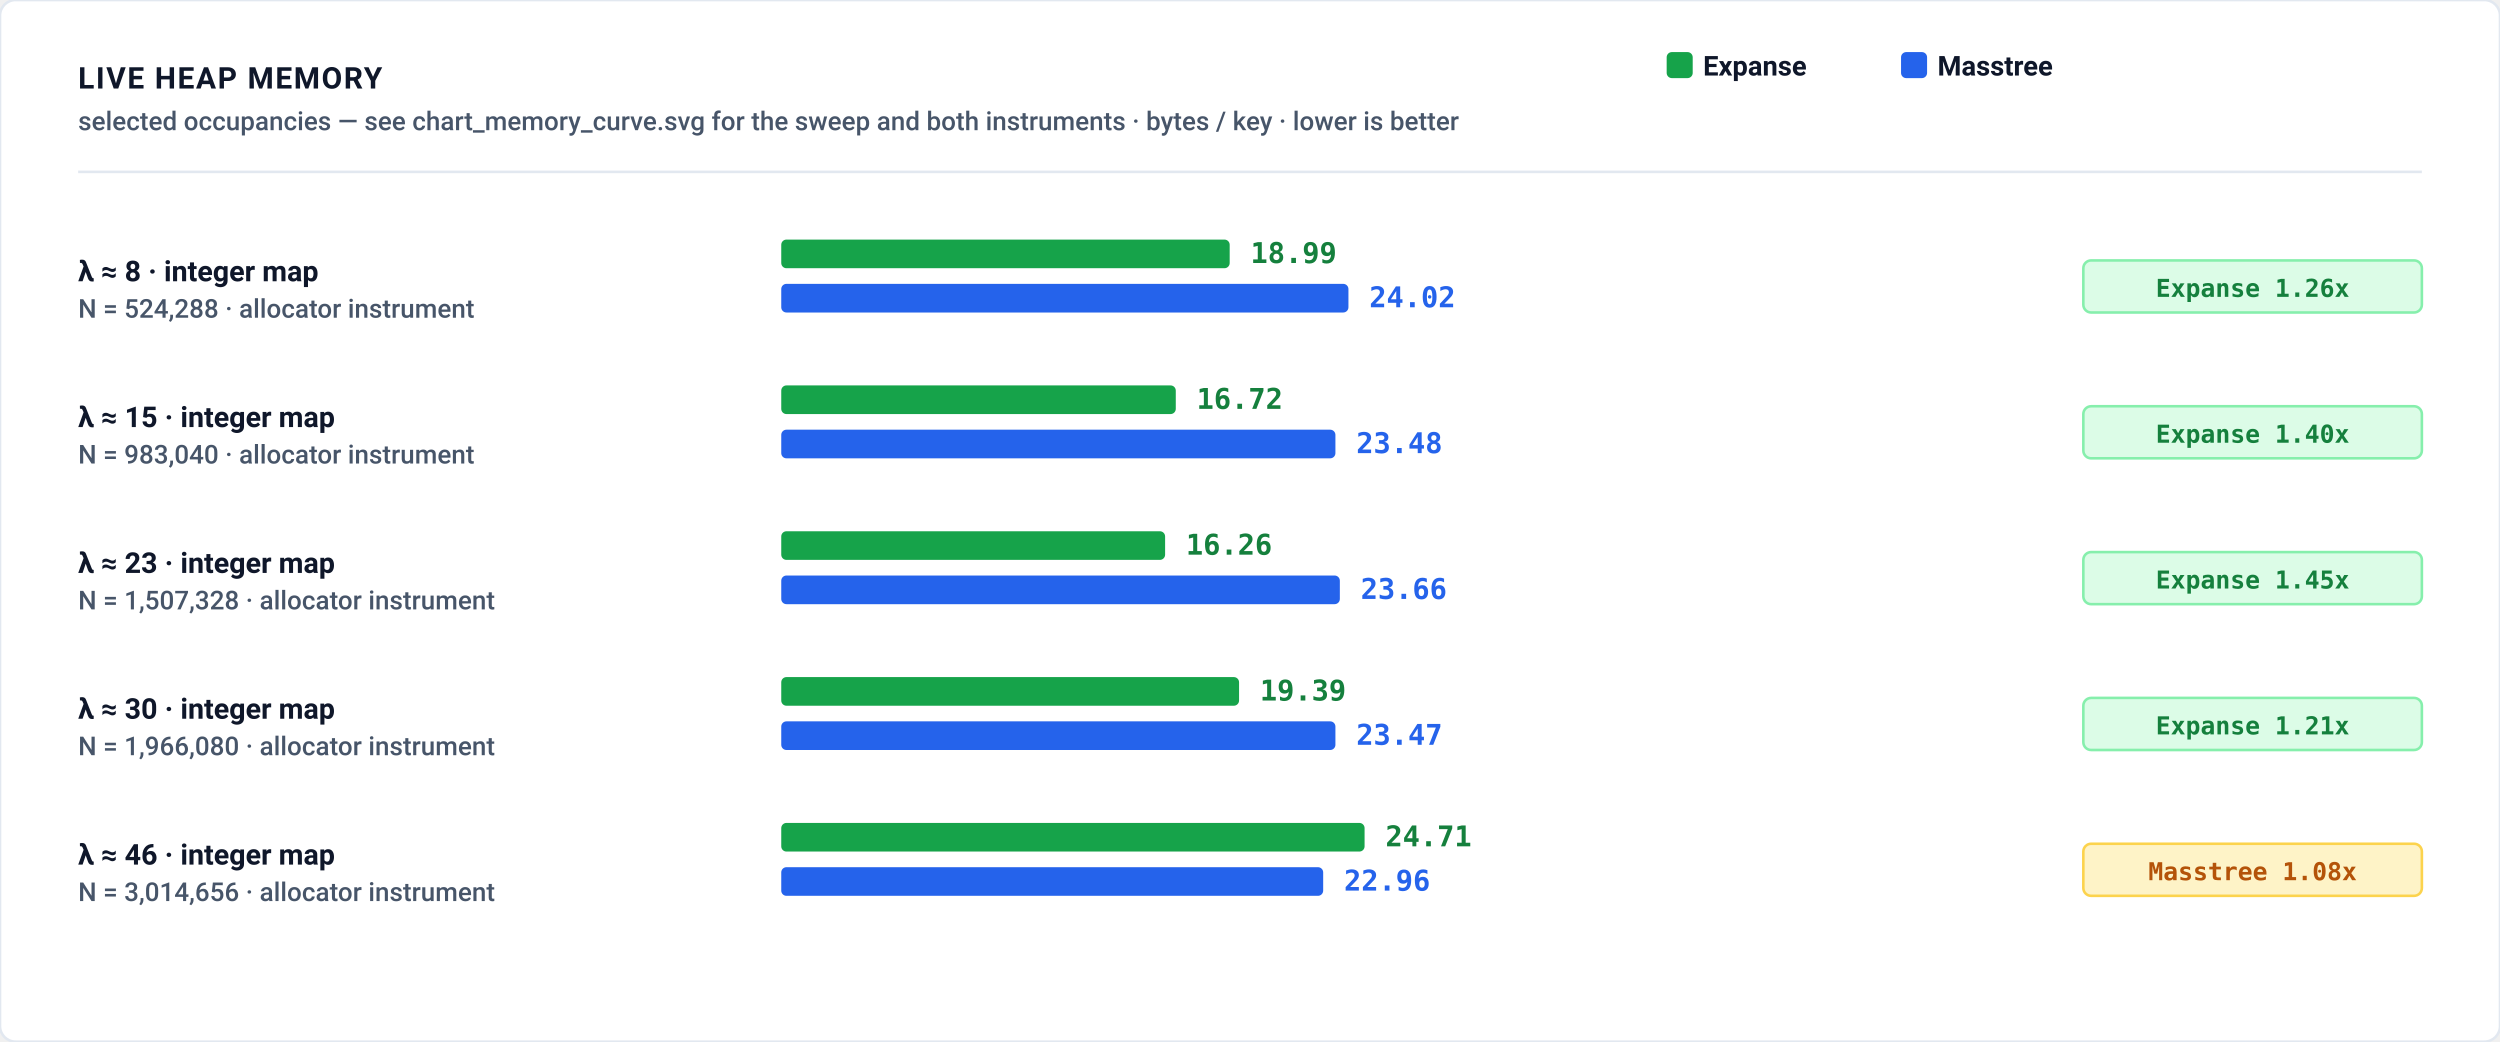
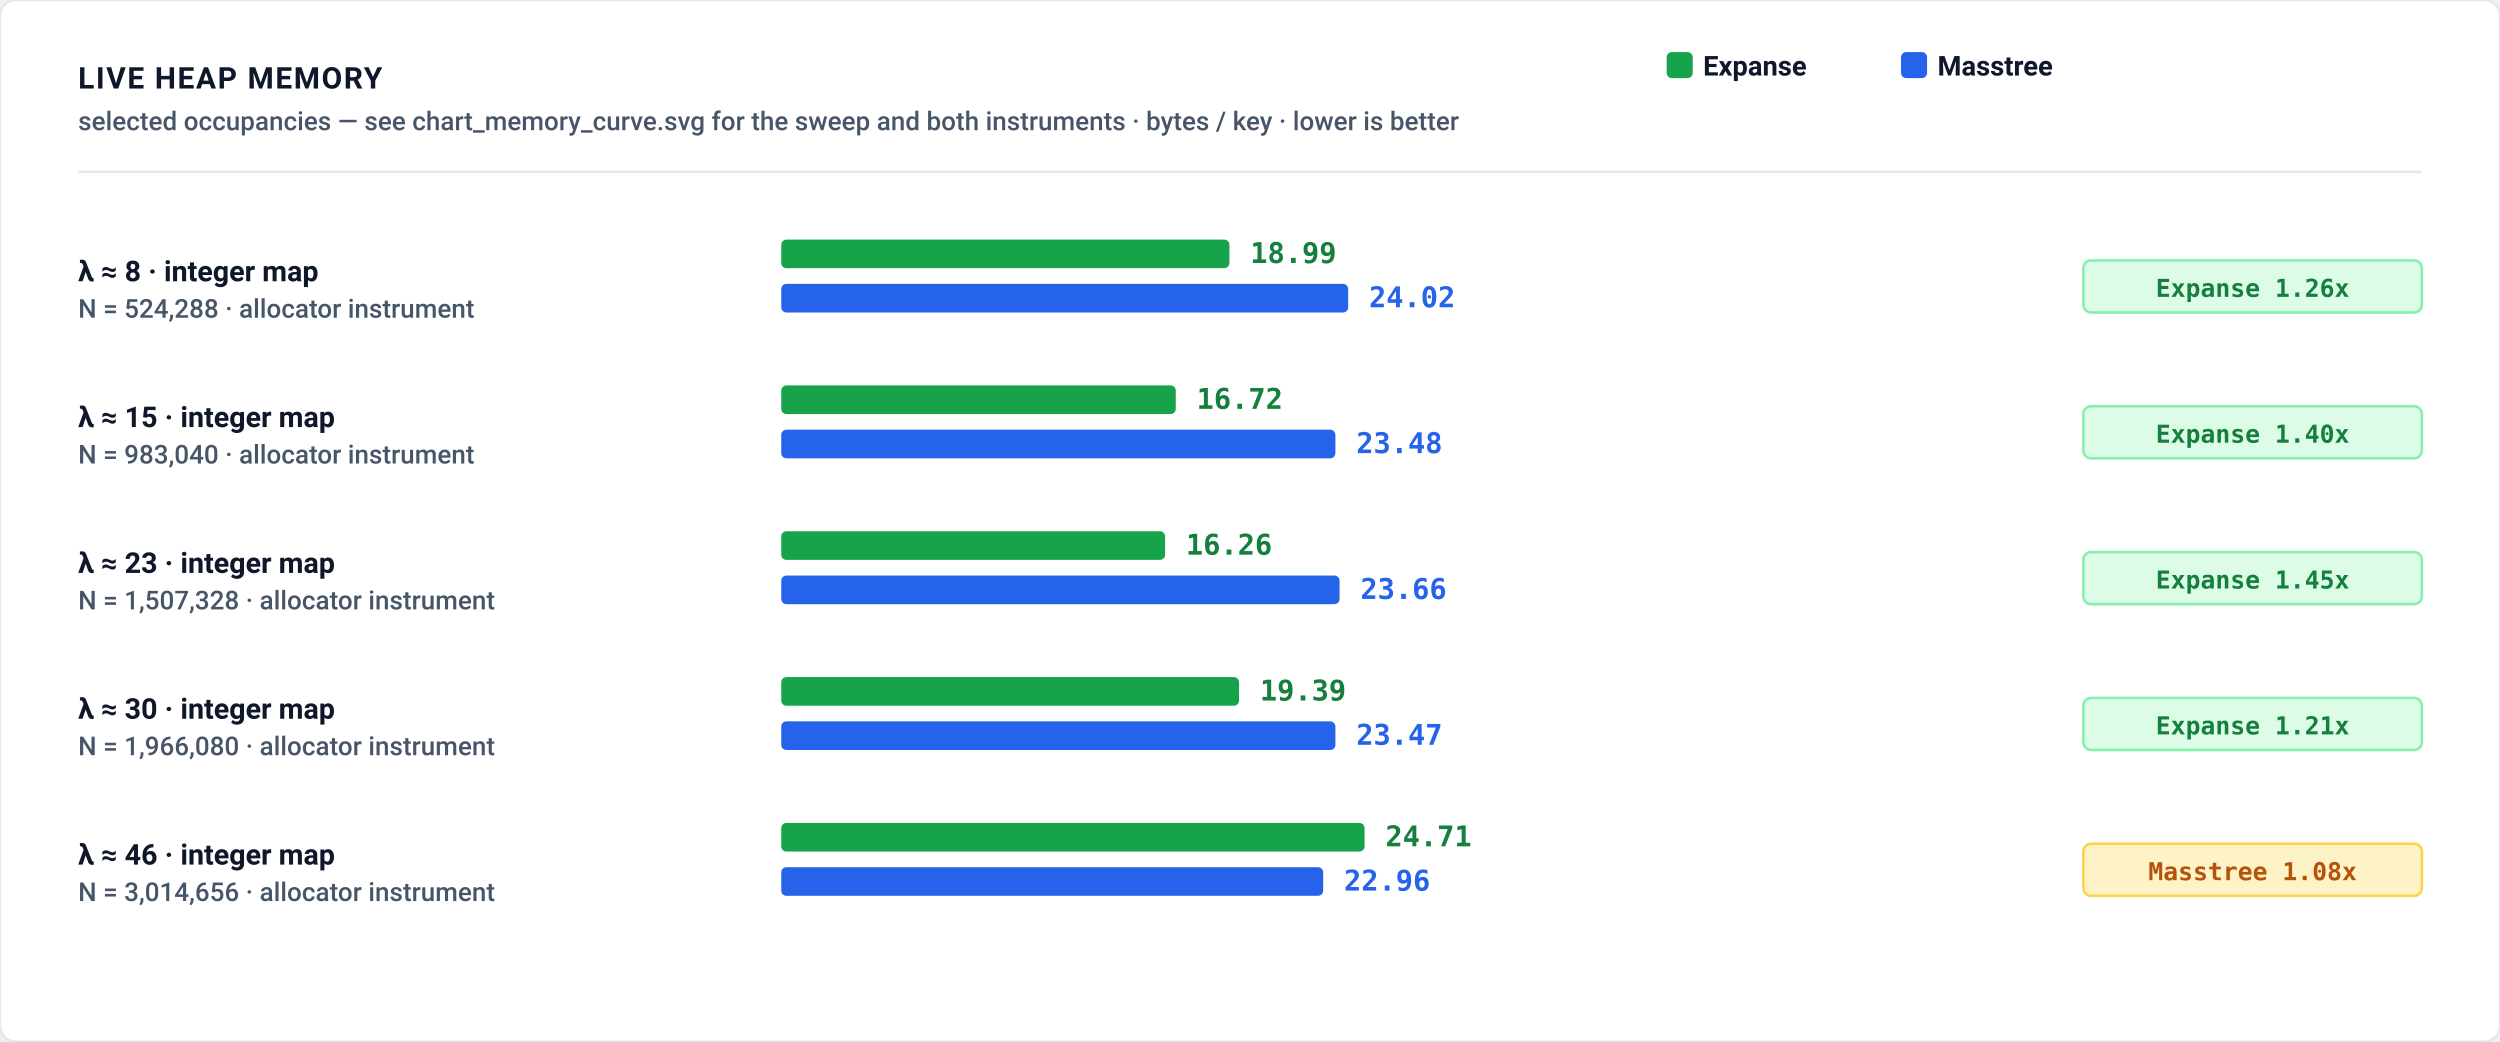
<svg xmlns="http://www.w3.org/2000/svg" role="img" viewBox="0 0 960 400" width="100%" height="100%">
  <defs>
    <style>
      .bg { fill: #ffffff; }
      .border { stroke: #e2e8f0; stroke-width: 1px; fill: none; }
      .grid { stroke: #f1f5f9; stroke-width: 1px; stroke-dasharray: 2,3; }
      .axis { stroke: #cbd5e1; stroke-width: 1.5px; }
      .divider { stroke: #e2e8f0; stroke-width: 1px; }

      .t-title { font-family: -apple-system, BlinkMacSystemFont, "Segoe UI", Roboto, Helvetica, Arial, sans-serif; font-size: 11.5px; font-weight: 700; letter-spacing: 0.6px; fill: #0f172a; text-transform: uppercase; }
      .t-sub { font-family: -apple-system, BlinkMacSystemFont, "Segoe UI", Roboto, Helvetica, Arial, sans-serif; font-size: 10px; font-weight: 500; fill: #475569; }
      .t-unit { font-family: ui-monospace, SFMono-Regular, Menlo, Monaco, Consolas, monospace; font-size: 10px; font-weight: 600; fill: #475569; }
      .t-axis-label { font-family: ui-monospace, SFMono-Regular, Menlo, Monaco, Consolas, monospace; font-size: 9.5px; font-weight: 500; fill: #64748b; }
      .t-bar-label { font-family: -apple-system, BlinkMacSystemFont, "Segoe UI", Roboto, Helvetica, Arial, sans-serif; font-size: 11px; font-weight: 700; fill: #0f172a; }
      .t-legend { font-family: -apple-system, BlinkMacSystemFont, "Segoe UI", Roboto, Helvetica, Arial, sans-serif; font-size: 10.5px; font-weight: 600; fill: #0f172a; }

      .t-val-accent { font-family: ui-monospace, SFMono-Regular, Menlo, Monaco, Consolas, monospace; font-size: 11px; font-weight: 700; fill: #15803d; }
      .t-val-blue { font-family: ui-monospace, SFMono-Regular, Menlo, Monaco, Consolas, monospace; font-size: 11px; font-weight: 600; fill: #2563eb; }
      .t-note { font-family: -apple-system, BlinkMacSystemFont, "Segoe UI", Roboto, Helvetica, Arial, sans-serif; font-size: 9.5px; font-weight: 500; fill: #64748b; }

      .b-expanse { fill: #16a34a; }
      .b-art { fill: #2563eb; }
      .b-masstree { fill: #2563eb; }
      .b-btree { fill: #d97706; }
      .b-hashmap { fill: #7c3aed; }

      .badge-win { fill: #dcfce7; stroke: #86efac; stroke-width: 1px; }
      .badge-win-text { font-family: ui-monospace, SFMono-Regular, Menlo, Monaco, Consolas, monospace; font-size: 9.5px; font-weight: 700; fill: #15803d; text-anchor: middle; }
      .badge-loss { fill: #fef3c7; stroke: #fcd34d; stroke-width: 1px; }
      .badge-loss-text { font-family: ui-monospace, SFMono-Regular, Menlo, Monaco, Consolas, monospace; font-size: 9.5px; font-weight: 700; fill: #b45309; text-anchor: middle; }

      @media (prefers-color-scheme: dark) {
        .bg { fill: #0d1117; }
        .border { stroke: #30363d; }
        .grid { stroke: #21262d; }
        .axis { stroke: #484f58; }
        .divider { stroke: #21262d; }
        .t-title { fill: #f0f6fc; }
        .t-sub { fill: #94a3b8; }
        .t-unit { fill: #94a3b8; }
        .t-axis-label { fill: #94a3b8; }
        .t-bar-label { fill: #f8fafc; }
        .t-legend { fill: #f8fafc; }
        .t-val-accent { fill: #4ade80; }
        .t-val-blue { fill: #38bdf8; }
        .t-note { fill: #94a3b8; }
        .b-expanse { fill: #22c55e; }
        .b-art { fill: #3b82f6; }
        .b-masstree { fill: #3b82f6; }
        .b-btree { fill: #f59e0b; }
        .b-hashmap { fill: #a855f7; }
        .badge-win { fill: #052e16; stroke: #166534; }
        .badge-win-text { fill: #4ade80; }
        .badge-loss { fill: #451a03; stroke: #92400e; }
        .badge-loss-text { fill: #fbbf24; }
      }

      :root[data-theme="dark"] .bg, [data-theme="dark"] .bg { fill: #0d1117; }
      :root[data-theme="dark"] .border, [data-theme="dark"] .border { stroke: #30363d; }
      :root[data-theme="dark"] .grid, [data-theme="dark"] .grid { stroke: #21262d; }
      :root[data-theme="dark"] .axis, [data-theme="dark"] .axis { stroke: #484f58; }
      :root[data-theme="dark"] .divider, [data-theme="dark"] .divider { stroke: #21262d; }
      :root[data-theme="dark"] .t-title, [data-theme="dark"] .t-title { fill: #f0f6fc; }
      :root[data-theme="dark"] .t-sub, [data-theme="dark"] .t-sub { fill: #94a3b8; }
      :root[data-theme="dark"] .t-unit, [data-theme="dark"] .t-unit { fill: #94a3b8; }
      :root[data-theme="dark"] .t-axis-label, [data-theme="dark"] .t-axis-label { fill: #94a3b8; }
      :root[data-theme="dark"] .t-bar-label, [data-theme="dark"] .t-bar-label { fill: #f8fafc; }
      :root[data-theme="dark"] .t-legend, [data-theme="dark"] .t-legend { fill: #f8fafc; }
      :root[data-theme="dark"] .t-val-accent, [data-theme="dark"] .t-val-accent { fill: #4ade80; }
      :root[data-theme="dark"] .t-val-blue, [data-theme="dark"] .t-val-blue { fill: #38bdf8; }
      :root[data-theme="dark"] .t-note, [data-theme="dark"] .t-note { fill: #94a3b8; }
      :root[data-theme="dark"] .b-expanse, [data-theme="dark"] .b-expanse { fill: #22c55e; }
      :root[data-theme="dark"] .b-art, [data-theme="dark"] .b-art { fill: #3b82f6; }
      :root[data-theme="dark"] .b-masstree, [data-theme="dark"] .b-masstree { fill: #3b82f6; }
      :root[data-theme="dark"] .b-btree, [data-theme="dark"] .b-btree { fill: #f59e0b; }
      :root[data-theme="dark"] .b-hashmap, [data-theme="dark"] .b-hashmap { fill: #a855f7; }
      :root[data-theme="dark"] .badge-win, [data-theme="dark"] .badge-win { fill: #052e16; stroke: #166534; }
      :root[data-theme="dark"] .badge-win-text, [data-theme="dark"] .badge-win-text { fill: #4ade80; }
      :root[data-theme="dark"] .badge-loss, [data-theme="dark"] .badge-loss { fill: #451a03; stroke: #92400e; }
      :root[data-theme="dark"] .badge-loss-text, [data-theme="dark"] .badge-loss-text { fill: #fbbf24; }
    </style>
  </defs>
  <rect width="100%" height="100%" class="bg" rx="6" />
  <rect width="100%" height="100%" class="border" rx="6" />
  <text x="30" y="34" class="t-title">LIVE HEAP MEMORY</text>
  <text x="30" y="50" class="t-sub">selected occupancies — see chart_memory_curve.svg for the sweep and both instruments · bytes / key · lower is better</text>
  <g transform="translate(640, 20)">
    <rect x="0" y="0" width="10" height="10" rx="2" class="b-expanse" />
    <text x="14" y="9" class="t-legend">Expanse</text>
    <rect x="90" y="0" width="10" height="10" rx="2" class="b-masstree" />
    <text x="104" y="9" class="t-legend">Masstree</text>
  </g>
  <line x1="30" y1="66" x2="930" y2="66" class="divider" />
  <text x="30" y="108" class="t-bar-label">λ ≈ 8 · integer map</text>
  <text x="30" y="122" class="t-sub">N = 524,288 · allocator instrument</text>
-   <rect x="300" y="92" width="172.2" height="11" rx="2" class="b-expanse" />
-   <text x="480.2" y="101" class="t-val-accent">18.99</text>
-   <rect x="300" y="109" width="217.8" height="11" rx="2" class="b-masstree" />
-   <text x="525.8" y="118" class="t-val-blue">24.02</text>
+   <rect x="300" y="92" width="172.1" height="11" rx="2" class="b-expanse" />
+   <text x="480.1" y="101" class="t-val-accent">18.99</text>
+   <rect x="300" y="109" width="217.7" height="11" rx="2" class="b-masstree" />
+   <text x="525.7" y="118" class="t-val-blue">24.02</text>
  <rect x="800" y="100" width="130" height="20" rx="3" class="badge-win" />
  <text x="865" y="114" class="badge-win-text">Expanse 1.26x</text>
  <text x="30" y="164" class="t-bar-label">λ ≈ 15 · integer map</text>
  <text x="30" y="178" class="t-sub">N = 983,040 · allocator instrument</text>
  <rect x="300" y="148" width="151.5" height="11" rx="2" class="b-expanse" />
  <text x="459.5" y="157" class="t-val-accent">16.72</text>
  <rect x="300" y="165" width="212.8" height="11" rx="2" class="b-masstree" />
  <text x="520.8" y="174" class="t-val-blue">23.48</text>
  <rect x="800" y="156" width="130" height="20" rx="3" class="badge-win" />
  <text x="865" y="170" class="badge-win-text">Expanse 1.40x</text>
  <text x="30" y="220" class="t-bar-label">λ ≈ 23 · integer map</text>
  <text x="30" y="234" class="t-sub">N = 1,507,328 · allocator instrument</text>
  <rect x="300" y="204" width="147.4" height="11" rx="2" class="b-expanse" />
  <text x="455.4" y="213" class="t-val-accent">16.26</text>
-   <rect x="300" y="221" width="214.5" height="11" rx="2" class="b-masstree" />
-   <text x="522.5" y="230" class="t-val-blue">23.66</text>
+   <rect x="300" y="221" width="214.4" height="11" rx="2" class="b-masstree" />
+   <text x="522.4" y="230" class="t-val-blue">23.66</text>
  <rect x="800" y="212" width="130" height="20" rx="3" class="badge-win" />
  <text x="865" y="226" class="badge-win-text">Expanse 1.45x</text>
  <text x="30" y="276" class="t-bar-label">λ ≈ 30 · integer map</text>
  <text x="30" y="290" class="t-sub">N = 1,966,080 · allocator instrument</text>
  <rect x="300" y="260" width="175.8" height="11" rx="2" class="b-expanse" />
  <text x="483.8" y="269" class="t-val-accent">19.39</text>
  <rect x="300" y="277" width="212.8" height="11" rx="2" class="b-masstree" />
  <text x="520.8" y="286" class="t-val-blue">23.47</text>
  <rect x="800" y="268" width="130" height="20" rx="3" class="badge-win" />
  <text x="865" y="282" class="badge-win-text">Expanse 1.21x</text>
  <text x="30" y="332" class="t-bar-label">λ ≈ 46 · integer map</text>
  <text x="30" y="346" class="t-sub">N = 3,014,656 · allocator instrument</text>
  <rect x="300" y="316" width="224.0" height="11" rx="2" class="b-expanse" />
  <text x="532.0" y="325" class="t-val-accent">24.71</text>
  <rect x="300" y="333" width="208.1" height="11" rx="2" class="b-masstree" />
  <text x="516.1" y="342" class="t-val-blue">22.96</text>
  <rect x="800" y="324" width="130" height="20" rx="3" class="badge-loss" />
  <text x="865" y="338" class="badge-loss-text">Masstree 1.08x</text>
</svg>
